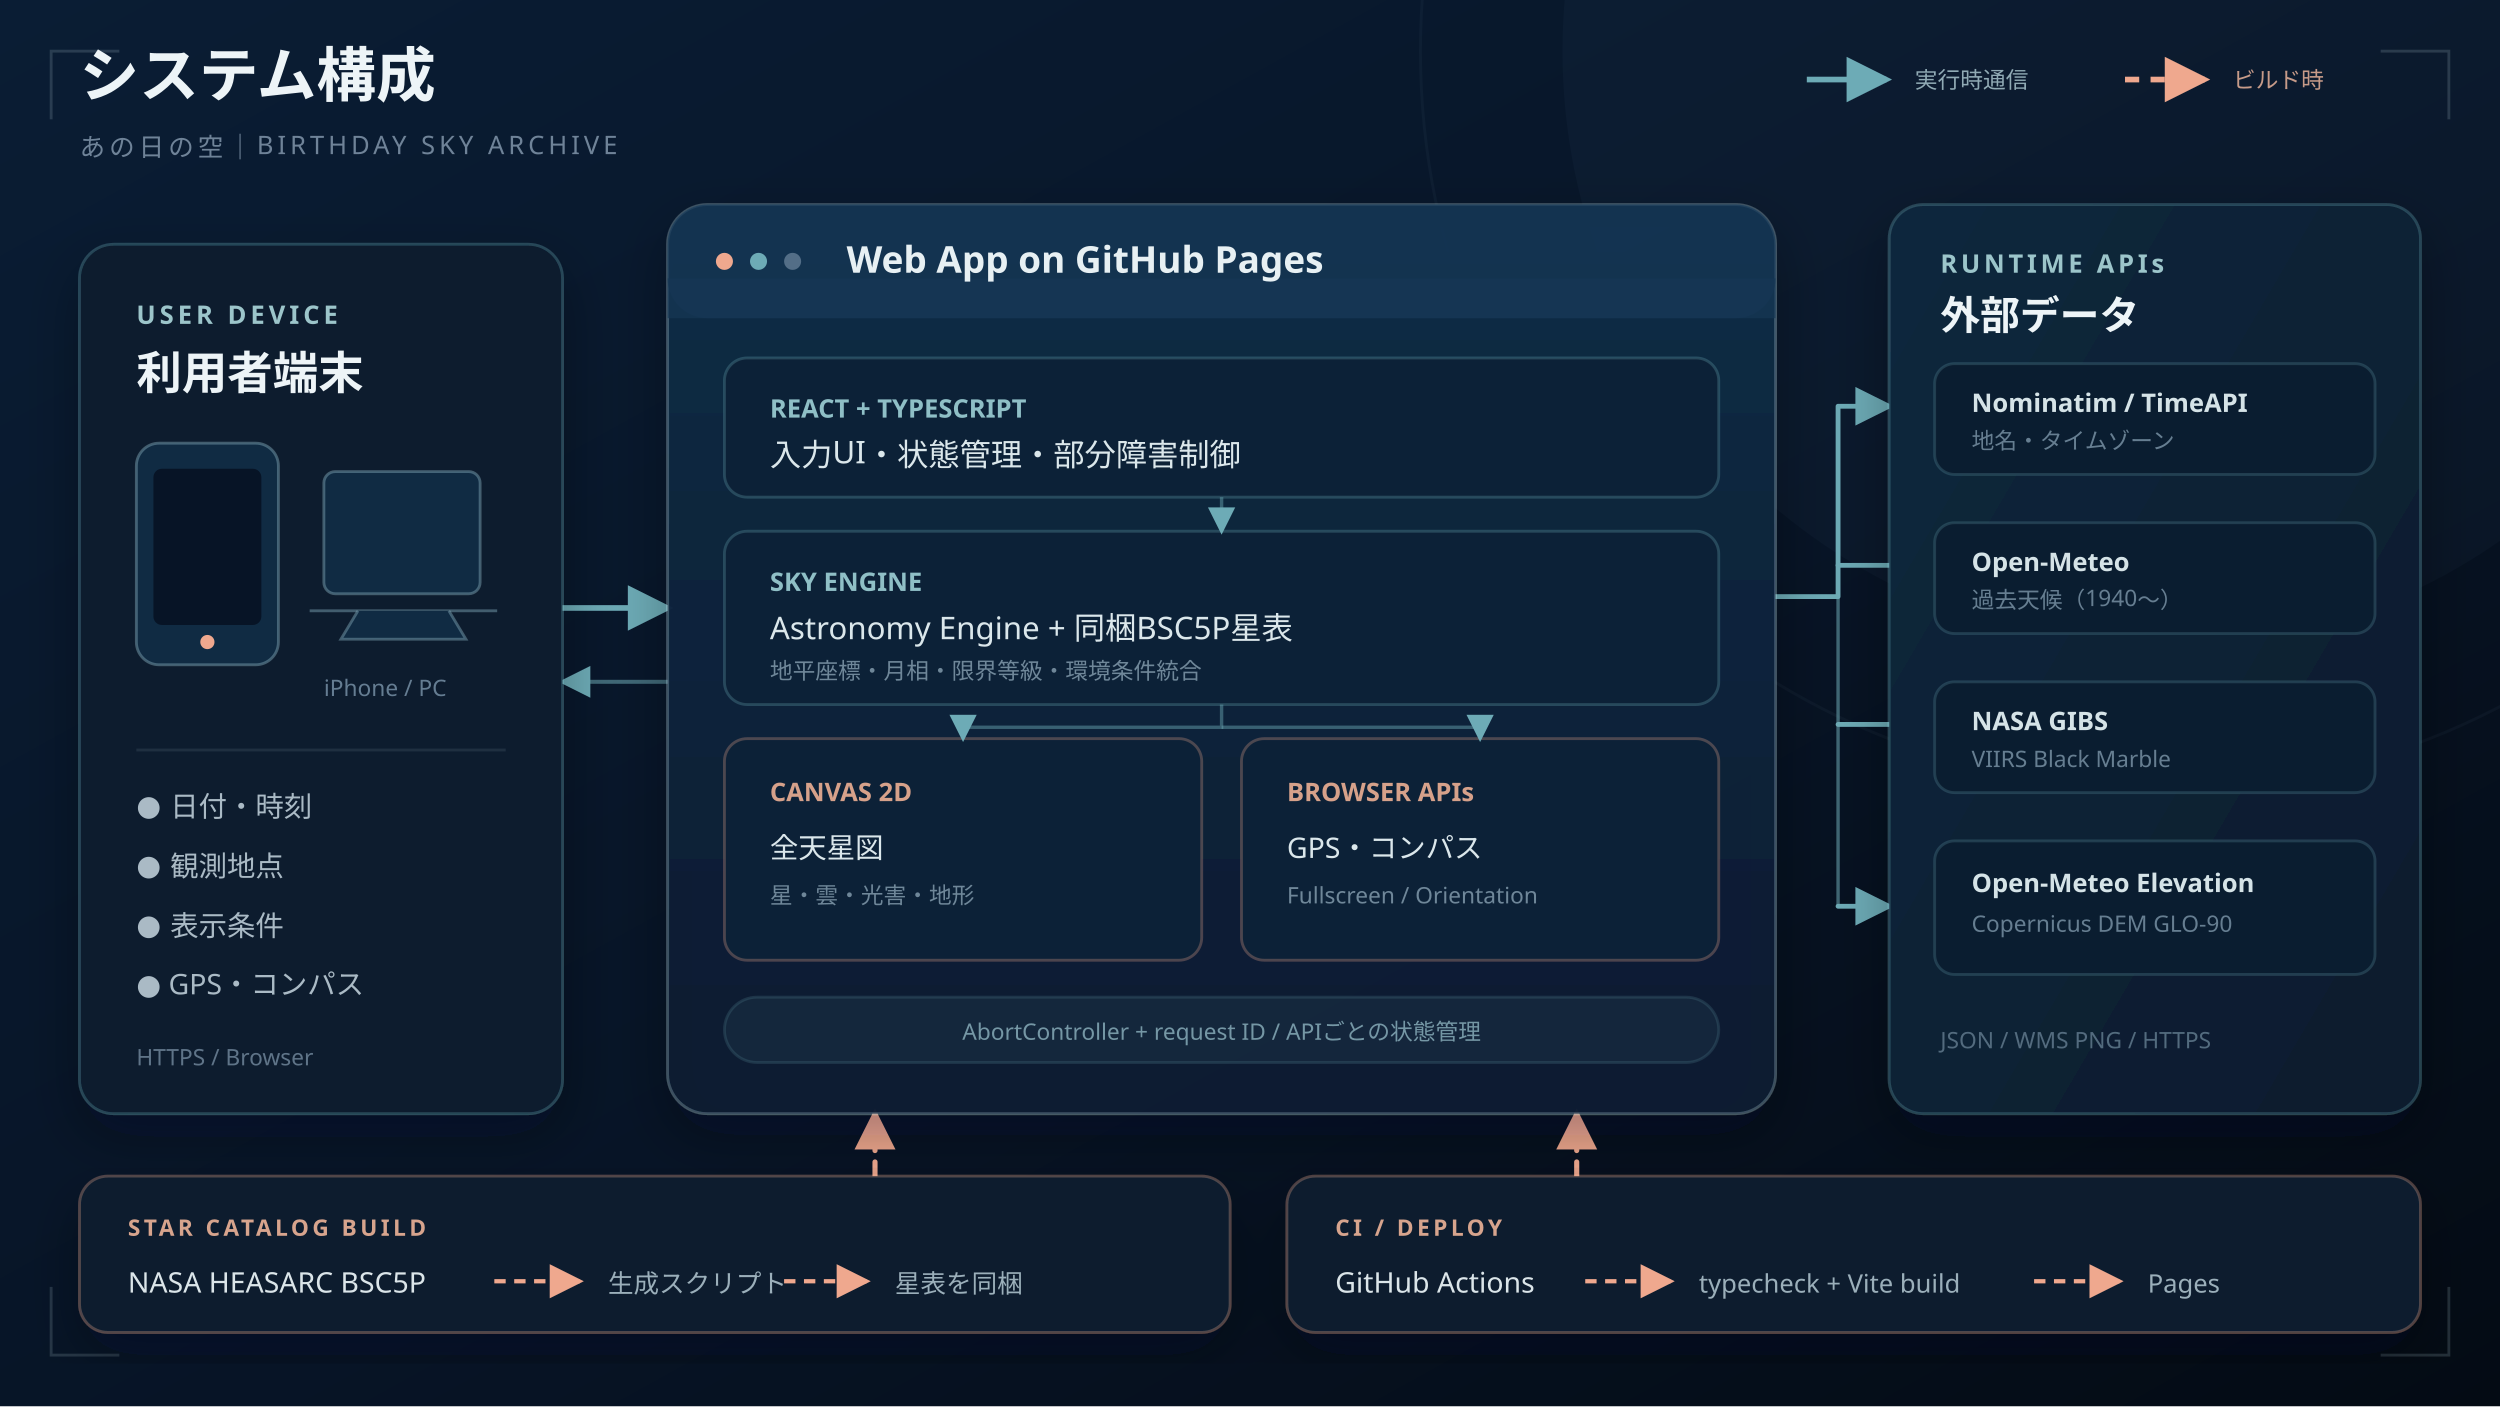
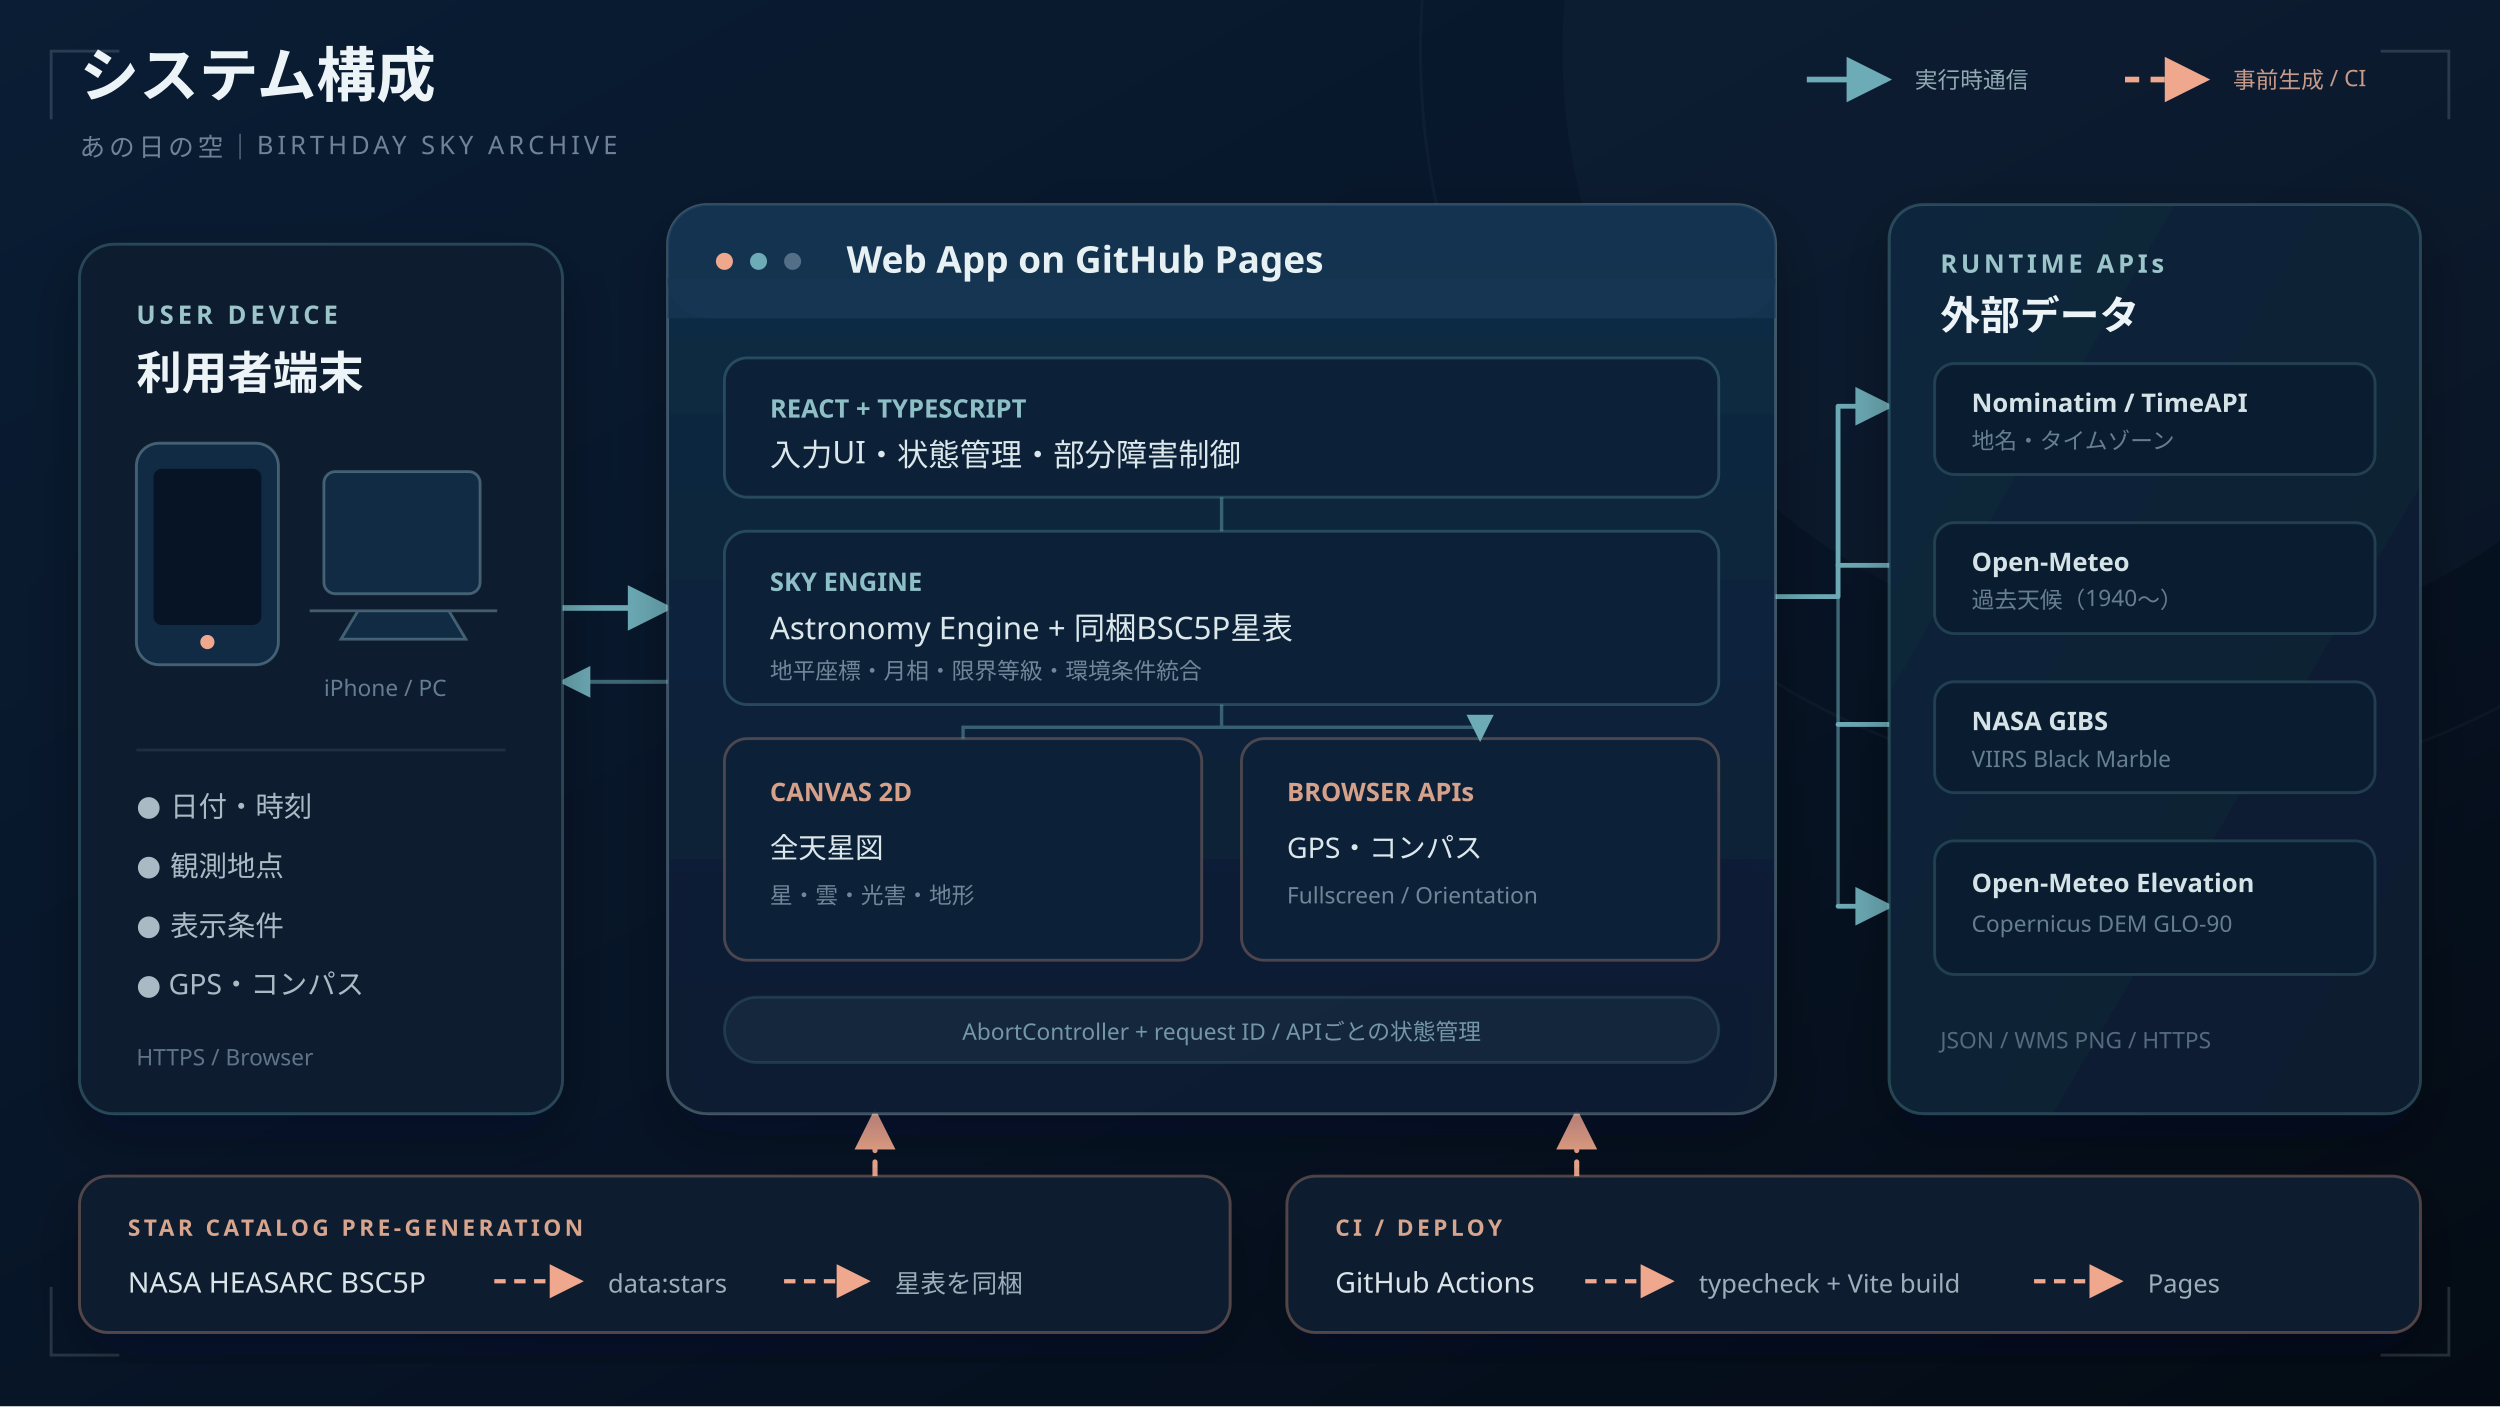
<svg xmlns="http://www.w3.org/2000/svg" width="880" height="495" viewBox="0 0 880 495" role="img" aria-labelledby="title desc">
  <defs>
    <linearGradient id="bg" x1="0" y1="0" x2="1" y2="1">
      <stop offset="0" stop-color="#0a1d34" />
-       <stop offset="0.55" stop-color="#071426" />
+       <stop offset=".55" stop-color="#071426" />
      <stop offset="1" stop-color="#040b14" />
    </linearGradient>
    <linearGradient id="appPanel" x1="0" y1="0" x2="0" y2="1">
-       <stop offset="0" stop-color="#102c49" stop-opacity="0.96" />
-       <stop offset="1" stop-color="#091b30" stop-opacity="0.96" />
+       <stop offset="0" stop-color="#102c49" stop-opacity=".96" />
+       <stop offset="1" stop-color="#091b30" stop-opacity=".96" />
    </linearGradient>
    <linearGradient id="servicePanel" x1="0" y1="0" x2="1" y2="1">
      <stop offset="0" stop-color="#10283d" />
      <stop offset="1" stop-color="#0a1b2d" />
    </linearGradient>
    <filter id="shadow" x="-20%" y="-20%" width="140%" height="140%">
-       <feDropShadow dx="0" dy="8" stdDeviation="10" flood-color="#000814" flood-opacity="0.32" />
+       <feDropShadow dx="0" dy="8" stdDeviation="10" flood-color="#000814" flood-opacity=".32" />
    </filter>
    <marker id="arrowRuntime" markerWidth="8" markerHeight="8" refX="7" refY="4" orient="auto" markerUnits="strokeWidth">
-       <path d="M0,0 L8,4 L0,8 Z" fill="#6dabb6" />
+       <path d="M0 0l8 4-8 4z" fill="#6dabb6" />
    </marker>
    <marker id="arrowBuild" markerWidth="8" markerHeight="8" refX="7" refY="4" orient="auto" markerUnits="strokeWidth">
-       <path d="M0,0 L8,4 L0,8 Z" fill="#efa88e" />
+       <path d="M0 0l8 4-8 4z" fill="#efa88e" />
    </marker>
  </defs>
  <rect width="880" height="495" fill="url(#bg)" />
-   <circle cx="760" cy="18" r="210" fill="#466f96" opacity="0.055" />
-   <circle cx="760" cy="18" r="260" fill="none" stroke="#86a8bd" stroke-opacity="0.05" />
-   <path d="M18 42V18H42 M838 18H862V42 M18 453V477H42 M838 477H862V453" fill="none" stroke="#a7c0cc" stroke-opacity="0.2" />
+   <circle cx="760" cy="18" r="210" fill="#466f96" opacity=".055" />
+   <circle cx="760" cy="18" r="260" fill="none" stroke="#86a8bd" stroke-opacity=".05" />
+   <path d="M18 42V18h24m796 0h24v24M18 453v24h24m796 0h24v-24" fill="none" stroke="#a7c0cc" stroke-opacity=".2" />
  <g font-family="Hiragino Sans, Yu Gothic, sans-serif">
    <text x="28" y="34" fill="#edf4f7" font-size="21" font-weight="700">システム構成</text>
    <text x="28" y="55" fill="#6f8398" font-size="9" letter-spacing="1.4">あの日の空｜BIRTHDAY SKY ARCHIVE</text>
    <g transform="translate(636 28)" font-size="8">
-       <line x1="0" y1="0" x2="28" y2="0" stroke="#6dabb6" stroke-width="2" marker-end="url(#arrowRuntime)" />
+       <line x2="28" stroke="#6dabb6" stroke-width="2" marker-end="url(#arrowRuntime)" />
      <text x="38" y="3" fill="#90aab4">実行時通信</text>
-       <line x1="112" y1="0" x2="140" y2="0" stroke="#efa88e" stroke-width="2" stroke-dasharray="5 4" marker-end="url(#arrowBuild)" />
-       <text x="150" y="3" fill="#c79b89">ビルド時</text>
+       <line x1="112" x2="140" stroke="#efa88e" stroke-width="2" stroke-dasharray="5 4" marker-end="url(#arrowBuild)" />
+       <text x="150" y="3" fill="#c79b89">事前生成 / CI</text>
    </g>
    <g fill="none" stroke-linecap="round" stroke-linejoin="round">
-       <path d="M198 214H235" stroke="#6dabb6" stroke-width="2" marker-end="url(#arrowRuntime)" />
-       <path d="M235 240H198" stroke="#6dabb6" stroke-width="1.4" stroke-opacity="0.55" marker-end="url(#arrowRuntime)" />
-       <path d="M625 210H647V143H665" stroke="#6dabb6" stroke-width="1.7" marker-end="url(#arrowRuntime)" />
-       <path d="M647 143V319" stroke="#6dabb6" stroke-width="1.2" stroke-opacity="0.55" />
-       <path d="M647 199H665 M647 255H665 M647 319H665" stroke="#6dabb6" stroke-width="1.7" marker-end="url(#arrowRuntime)" />
-       <path d="M308 414V392" stroke="#efa88e" stroke-width="1.8" stroke-dasharray="5 4" marker-end="url(#arrowBuild)" />
-       <path d="M555 414V392" stroke="#efa88e" stroke-width="1.8" stroke-dasharray="5 4" marker-end="url(#arrowBuild)" />
+       <path d="M198 214h37" stroke="#6dabb6" stroke-width="2" marker-end="url(#arrowRuntime)" />
+       <path d="M235 240h-37" stroke="#6dabb6" stroke-width="1.4" stroke-opacity=".55" marker-end="url(#arrowRuntime)" />
+       <path d="M625 210h22v-67h18" stroke="#6dabb6" stroke-width="1.7" marker-end="url(#arrowRuntime)" />
+       <path d="M647 143v176" stroke="#6dabb6" stroke-width="1.2" stroke-opacity=".55" />
+       <path d="M647 199h18m-18 56h18m-18 64h18" stroke="#6dabb6" stroke-width="1.7" marker-end="url(#arrowRuntime)" />
+       <path d="M308 414v-22" stroke="#efa88e" stroke-width="1.8" stroke-dasharray="5 4" marker-end="url(#arrowBuild)" />
+       <path d="M555 414v-22" stroke="#efa88e" stroke-width="1.8" stroke-dasharray="5 4" marker-end="url(#arrowBuild)" />
    </g>
    <g filter="url(#shadow)">
-       <rect x="28" y="86" width="170" height="306" rx="12" fill="#091a2d" stroke="#6dabb6" stroke-opacity="0.3" />
+       <rect x="28" y="86" width="170" height="306" rx="12" fill="#091a2d" stroke="#6dabb6" stroke-opacity=".3" />
    </g>
    <text x="48" y="114" fill="#9cc5ca" font-size="9" font-weight="700" letter-spacing="1.4">USER DEVICE</text>
    <text x="48" y="137" fill="#edf4f7" font-size="16" font-weight="700">利用者端末</text>
    <g transform="translate(48 156)">
-       <rect width="50" height="78" rx="8" fill="#102b43" stroke="#789fae" stroke-opacity="0.5" />
+       <rect width="50" height="78" rx="8" fill="#102b43" stroke="#789fae" stroke-opacity=".5" />
      <rect x="6" y="9" width="38" height="55" rx="3" fill="#071426" />
      <circle cx="25" cy="70" r="2.5" fill="#efa88e" />
-       <rect x="66" y="10" width="55" height="43" rx="4" fill="#102b43" stroke="#789fae" stroke-opacity="0.5" />
-       <path d="M61 59H127" stroke="#789fae" stroke-opacity="0.5" />
-       <path d="M78 59L72 69H116L110 59" fill="#102b43" stroke="#789fae" stroke-opacity="0.5" />
+       <rect x="66" y="10" width="55" height="43" rx="4" fill="#102b43" stroke="#789fae" stroke-opacity=".5" />
+       <path d="M61 59h66M78 59l-6 10h44l-6-10" fill="#102b43" stroke="#789fae" stroke-opacity=".5" />
      <text x="66" y="89" fill="#657d92" font-size="8">iPhone / PC</text>
    </g>
-     <line x1="48" y1="264" x2="178" y2="264" stroke="#b5cbd5" stroke-opacity="0.11" />
+     <line x1="48" y1="264" x2="178" y2="264" stroke="#b5cbd5" stroke-opacity=".11" />
    <g fill="#aabac5" font-size="10">
      <text x="48" y="287">● 日付・時刻</text>
      <text x="48" y="308">● 観測地点</text>
      <text x="48" y="329">● 表示条件</text>
      <text x="48" y="350">● GPS・コンパス</text>
    </g>
    <text x="48" y="375" fill="#5f7488" font-size="8">HTTPS / Browser</text>
    <g filter="url(#shadow)">
-       <rect x="235" y="72" width="390" height="320" rx="14" fill="url(#appPanel)" stroke="#adcbd3" stroke-opacity="0.3" />
+       <rect x="235" y="72" width="390" height="320" rx="14" fill="url(#appPanel)" stroke="#adcbd3" stroke-opacity=".3" />
    </g>
-     <rect x="235" y="72" width="390" height="40" rx="14" fill="#153654" opacity="0.7" />
-     <path d="M235 98V112H625V98" fill="#153654" opacity="0.7" />
+     <rect x="235" y="72" width="390" height="40" rx="14" fill="#153654" opacity=".7" />
+     <path d="M235 98v14h390V98" fill="#153654" opacity=".7" />
    <circle cx="255" cy="92" r="3" fill="#efa88e" />
    <circle cx="267" cy="92" r="3" fill="#6dabb6" />
    <circle cx="279" cy="92" r="3" fill="#536e87" />
    <text x="298" y="96" fill="#e7f0f3" font-size="13" font-weight="700">Web App on GitHub Pages</text>
    <g>
-       <rect x="255" y="126" width="350" height="49" rx="8" fill="#0c2137" stroke="#6dabb6" stroke-opacity="0.28" />
+       <rect x="255" y="126" width="350" height="49" rx="8" fill="#0c2137" stroke="#6dabb6" stroke-opacity=".28" />
      <text x="271" y="147" fill="#8fbfc6" font-size="9" font-weight="700">REACT + TYPESCRIPT</text>
      <text x="271" y="164" fill="#dbe7eb" font-size="11">入力UI・状態管理・部分障害制御</text>
-       <rect x="255" y="187" width="350" height="61" rx="8" fill="#0c2137" stroke="#6dabb6" stroke-opacity="0.28" />
+       <rect x="255" y="187" width="350" height="61" rx="8" fill="#0c2137" stroke="#6dabb6" stroke-opacity=".28" />
      <text x="271" y="208" fill="#8fbfc6" font-size="9" font-weight="700">SKY ENGINE</text>
      <text x="271" y="225" fill="#dbe7eb" font-size="11">Astronomy Engine + 同梱BSC5P星表</text>
      <text x="271" y="239" fill="#6f8799" font-size="8">地平座標・月相・限界等級・環境条件統合</text>
-       <rect x="255" y="260" width="168" height="78" rx="8" fill="#0c2137" stroke="#efa88e" stroke-opacity="0.28" />
+       <rect x="255" y="260" width="168" height="78" rx="8" fill="#0c2137" stroke="#efa88e" stroke-opacity=".28" />
      <text x="271" y="282" fill="#d6a18a" font-size="9" font-weight="700">CANVAS 2D</text>
      <text x="271" y="302" fill="#dbe7eb" font-size="10">全天星図</text>
      <text x="271" y="318" fill="#6f8799" font-size="8">星・雲・光害・地形</text>
-       <rect x="437" y="260" width="168" height="78" rx="8" fill="#0c2137" stroke="#efa88e" stroke-opacity="0.28" />
+       <rect x="437" y="260" width="168" height="78" rx="8" fill="#0c2137" stroke="#efa88e" stroke-opacity=".28" />
      <text x="453" y="282" fill="#d6a18a" font-size="9" font-weight="700">BROWSER APIs</text>
      <text x="453" y="302" fill="#dbe7eb" font-size="10">GPS・コンパス</text>
      <text x="453" y="318" fill="#6f8799" font-size="8">Fullscreen / Orientation</text>
    </g>
-     <g fill="none" stroke="#6dabb6" stroke-width="1.2" stroke-opacity="0.45" marker-end="url(#arrowRuntime)">
-       <path d="M430 175V187" />
-       <path d="M430 248V256H339V260" />
-       <path d="M430 256H521V260" />
+     <g fill="none" stroke="#6dabb6" stroke-width="1.2" stroke-opacity=".45" marker-end="url(#arrowRuntime)">
+       <path d="M430 175v12m0 61v8h-91v4m91-4h91v4" />
    </g>
-     <rect x="255" y="351" width="350" height="23" rx="11.5" fill="#6dabb6" fill-opacity="0.08" stroke="#6dabb6" stroke-opacity="0.18" />
+     <rect x="255" y="351" width="350" height="23" rx="11.5" fill="#6dabb6" fill-opacity=".08" stroke="#6dabb6" stroke-opacity=".18" />
    <text x="430" y="366" text-anchor="middle" fill="#7597a5" font-size="8">AbortController + request ID / APIごとの状態管理</text>
    <g filter="url(#shadow)">
-       <rect x="665" y="72" width="187" height="320" rx="12" fill="url(#servicePanel)" stroke="#6dabb6" stroke-opacity="0.28" />
+       <rect x="665" y="72" width="187" height="320" rx="12" fill="url(#servicePanel)" stroke="#6dabb6" stroke-opacity=".28" />
    </g>
    <text x="683" y="96" fill="#9cc5ca" font-size="9" font-weight="700" letter-spacing="1.3">RUNTIME APIs</text>
    <text x="683" y="116" fill="#edf4f7" font-size="14" font-weight="700">外部データ</text>
    <g>
-       <rect x="681" y="128" width="155" height="39" rx="7" fill="#0a1d30" stroke="#6dabb6" stroke-opacity="0.23" />
+       <rect x="681" y="128" width="155" height="39" rx="7" fill="#0a1d30" stroke="#6dabb6" stroke-opacity=".23" />
      <text x="694" y="145" fill="#d5e3e7" font-size="9" font-weight="700">Nominatim / TimeAPI</text>
      <text x="694" y="158" fill="#667e91" font-size="8">地名・タイムゾーン</text>
-       <rect x="681" y="184" width="155" height="39" rx="7" fill="#0a1d30" stroke="#6dabb6" stroke-opacity="0.23" />
+       <rect x="681" y="184" width="155" height="39" rx="7" fill="#0a1d30" stroke="#6dabb6" stroke-opacity=".23" />
      <text x="694" y="201" fill="#d5e3e7" font-size="9" font-weight="700">Open-Meteo</text>
      <text x="694" y="214" fill="#667e91" font-size="8">過去天候（1940〜）</text>
-       <rect x="681" y="240" width="155" height="39" rx="7" fill="#0a1d30" stroke="#6dabb6" stroke-opacity="0.23" />
+       <rect x="681" y="240" width="155" height="39" rx="7" fill="#0a1d30" stroke="#6dabb6" stroke-opacity=".23" />
      <text x="694" y="257" fill="#d5e3e7" font-size="9" font-weight="700">NASA GIBS</text>
      <text x="694" y="270" fill="#667e91" font-size="8">VIIRS Black Marble</text>
-       <rect x="681" y="296" width="155" height="47" rx="7" fill="#0a1d30" stroke="#6dabb6" stroke-opacity="0.23" />
+       <rect x="681" y="296" width="155" height="47" rx="7" fill="#0a1d30" stroke="#6dabb6" stroke-opacity=".23" />
      <text x="694" y="314" fill="#d5e3e7" font-size="9" font-weight="700">Open-Meteo Elevation</text>
      <text x="694" y="328" fill="#667e91" font-size="8">Copernicus DEM GLO-90</text>
    </g>
    <text x="683" y="369" fill="#536b7e" font-size="8">JSON / WMS PNG / HTTPS</text>
    <g filter="url(#shadow)">
-       <rect x="28" y="414" width="405" height="55" rx="10" fill="#0b1d2f" stroke="#efa88e" stroke-opacity="0.3" />
-       <rect x="453" y="414" width="399" height="55" rx="10" fill="#0b1d2f" stroke="#efa88e" stroke-opacity="0.3" />
+       <rect x="28" y="414" width="405" height="55" rx="10" fill="#0b1d2f" stroke="#efa88e" stroke-opacity=".3" />
+       <rect x="453" y="414" width="399" height="55" rx="10" fill="#0b1d2f" stroke="#efa88e" stroke-opacity=".3" />
    </g>
-     <text x="45" y="435" fill="#d7a48d" font-size="8" font-weight="700" letter-spacing="1.2">STAR CATALOG BUILD</text>
+     <text x="45" y="435" fill="#d7a48d" font-size="8" font-weight="700" letter-spacing="1.2">STAR CATALOG PRE-GENERATION</text>
    <text x="45" y="455" fill="#dbe5e9" font-size="10">NASA HEASARC BSC5P</text>
-     <path d="M174 451H204" stroke="#efa88e" stroke-width="1.5" stroke-dasharray="4 3" marker-end="url(#arrowBuild)" />
-     <text x="214" y="455" fill="#9bafba" font-size="9">生成スクリプト</text>
-     <path d="M276 451H305" stroke="#efa88e" stroke-width="1.5" stroke-dasharray="4 3" marker-end="url(#arrowBuild)" />
+     <path d="M174 451h30" stroke="#efa88e" stroke-width="1.5" stroke-dasharray="4 3" marker-end="url(#arrowBuild)" />
+     <text x="214" y="455" fill="#9bafba" font-size="9">data:stars</text>
+     <path d="M276 451h29" stroke="#efa88e" stroke-width="1.5" stroke-dasharray="4 3" marker-end="url(#arrowBuild)" />
    <text x="315" y="455" fill="#9bafba" font-size="9">星表を同梱</text>
    <text x="470" y="435" fill="#d7a48d" font-size="8" font-weight="700" letter-spacing="1.2">CI / DEPLOY</text>
    <text x="470" y="455" fill="#dbe5e9" font-size="10">GitHub Actions</text>
-     <path d="M558 451H588" stroke="#efa88e" stroke-width="1.5" stroke-dasharray="4 3" marker-end="url(#arrowBuild)" />
+     <path d="M558 451h30" stroke="#efa88e" stroke-width="1.5" stroke-dasharray="4 3" marker-end="url(#arrowBuild)" />
    <text x="598" y="455" fill="#9bafba" font-size="9">typecheck + Vite build</text>
-     <path d="M716 451H746" stroke="#efa88e" stroke-width="1.5" stroke-dasharray="4 3" marker-end="url(#arrowBuild)" />
+     <path d="M716 451h30" stroke="#efa88e" stroke-width="1.5" stroke-dasharray="4 3" marker-end="url(#arrowBuild)" />
    <text x="756" y="455" fill="#9bafba" font-size="9">Pages</text>
  </g>
</svg>
